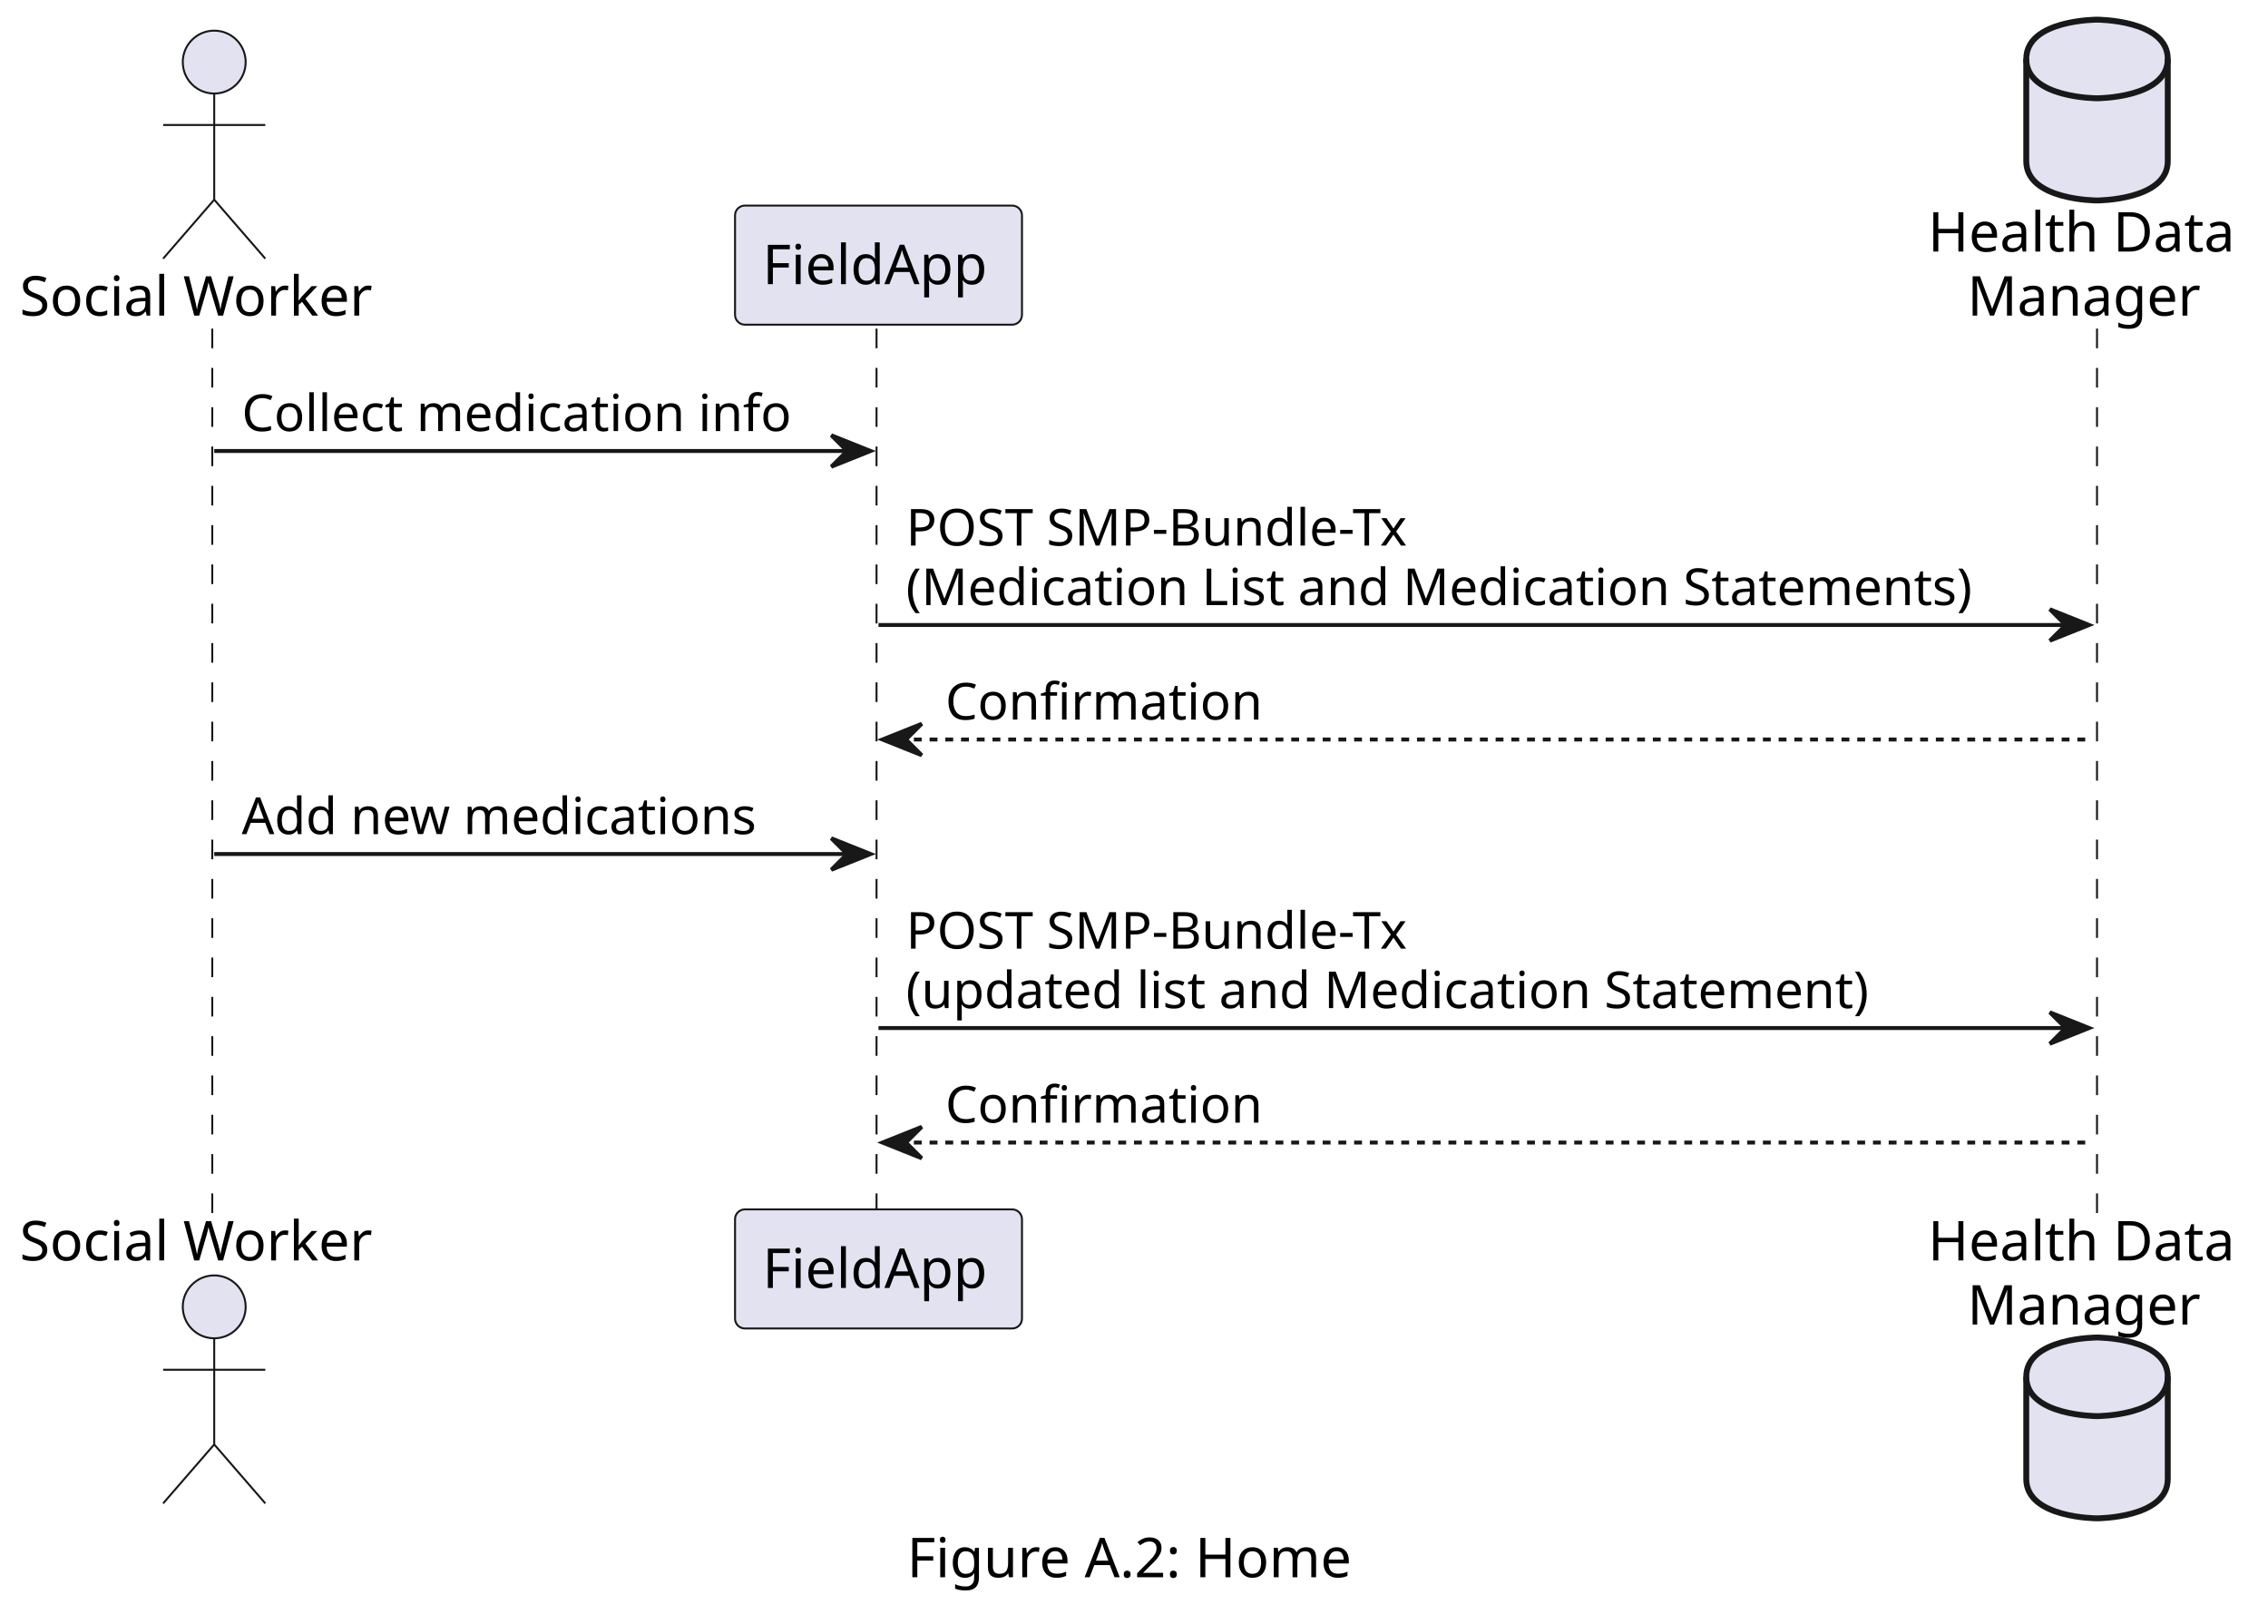
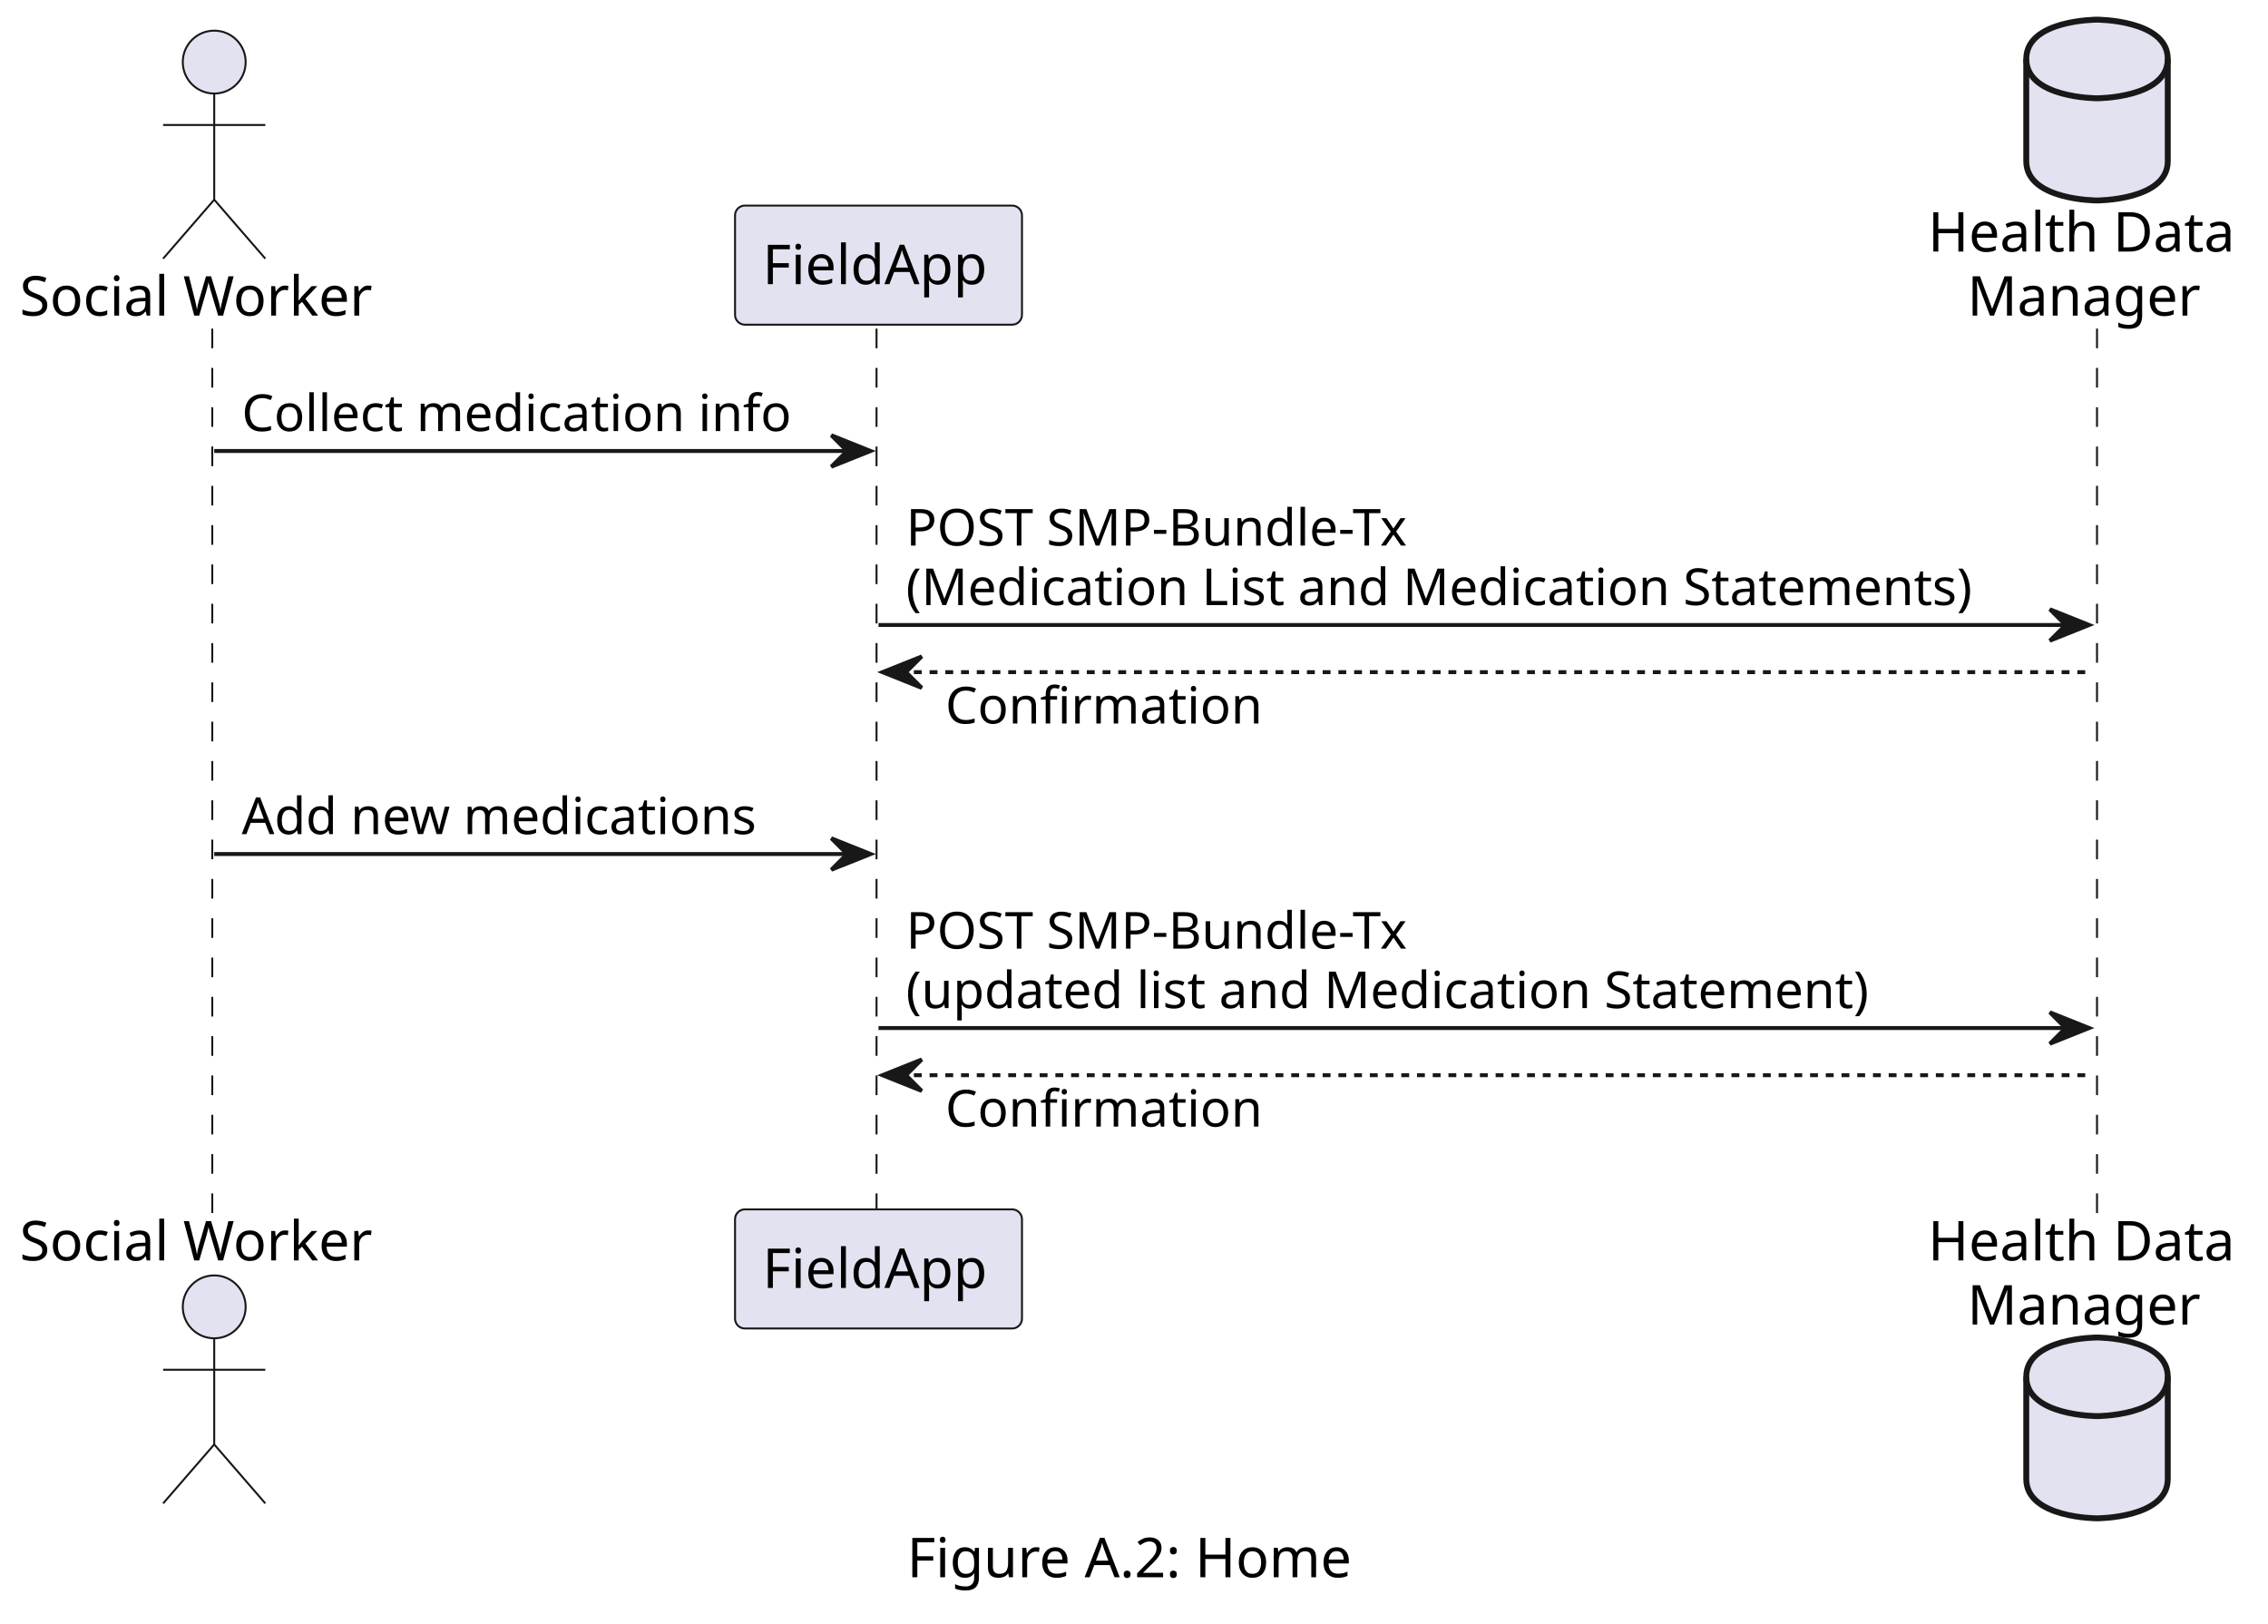
<svg xmlns="http://www.w3.org/2000/svg" contentStyleType="text/css" height="413px" preserveAspectRatio="none" style="width:577px;height:413px;background:#FFFFFF;" version="1.1" viewBox="0 0 577 413" width="577px" zoomAndPan="magnify">
  <defs />
  <g>
    <text fill="#000000" font-family="sans-serif" font-size="14" lengthAdjust="spacing" textLength="119" x="230.75" y="401.245">Figure A.2: Home</text>
    <line style="stroke:#181818;stroke-width:0.5;stroke-dasharray:5.0,5.0;" x1="54" x2="54" y1="83.594" y2="308.656" />
    <line style="stroke:#181818;stroke-width:0.5;stroke-dasharray:5.0,5.0;" x1="223" x2="223" y1="83.594" y2="308.656" />
    <line style="stroke:#181818;stroke-width:0.5;stroke-dasharray:5.0,5.0;" x1="533.5" x2="533.5" y1="83.594" y2="308.656" />
    <text fill="#000000" font-family="sans-serif" font-size="14" lengthAdjust="spacing" textLength="93" x="5" y="80.292">Social Worker</text>
    <ellipse cx="54.5" cy="15.797" fill="#E2E2F0" rx="8" ry="8" style="stroke:#181818;stroke-width:0.5;" />
    <path d="M54.5,23.797 L54.5,50.797 M41.5,31.797 L67.5,31.797 M54.5,50.797 L41.5,65.797 M54.5,50.797 L67.5,65.797 " fill="none" style="stroke:#181818;stroke-width:0.5;" />
    <text fill="#000000" font-family="sans-serif" font-size="14" lengthAdjust="spacing" textLength="93" x="5" y="320.651">Social Worker</text>
    <ellipse cx="54.5" cy="332.453" fill="#E2E2F0" rx="8" ry="8" style="stroke:#181818;stroke-width:0.5;" />
    <path d="M54.5,340.453 L54.5,367.453 M41.5,348.453 L67.5,348.453 M54.5,367.453 L41.5,382.453 M54.5,367.453 L67.5,382.453 " fill="none" style="stroke:#181818;stroke-width:0.5;" />
    <rect fill="#E2E2F0" height="30.297" rx="2.5" ry="2.5" style="stroke:#181818;stroke-width:0.5;" width="73" x="187" y="52.297" />
    <text fill="#000000" font-family="sans-serif" font-size="14" lengthAdjust="spacing" textLength="59" x="194" y="72.292">FieldApp</text>
    <rect fill="#E2E2F0" height="30.297" rx="2.5" ry="2.5" style="stroke:#181818;stroke-width:0.5;" width="73" x="187" y="307.656" />
    <text fill="#000000" font-family="sans-serif" font-size="14" lengthAdjust="spacing" textLength="59" x="194" y="327.651">FieldApp</text>
    <text fill="#000000" font-family="sans-serif" font-size="14" lengthAdjust="spacing" textLength="80" x="490.5" y="63.995">Health Data</text>
    <text fill="#000000" font-family="sans-serif" font-size="14" lengthAdjust="spacing" textLength="60" x="500.5" y="80.292">Manager</text>
    <path d="M515.5,15 C515.5,5 533.5,5 533.5,5 C533.5,5 551.5,5 551.5,15 L551.5,41 C551.5,51 533.5,51 533.5,51 C533.5,51 515.5,51 515.5,41 L515.5,15 " fill="#E2E2F0" style="stroke:#181818;stroke-width:1.5;" />
    <path d="M515.5,15 C515.5,25 533.5,25 533.5,25 C533.5,25 551.5,25 551.5,15 " fill="none" style="stroke:#181818;stroke-width:1.5;" />
    <text fill="#000000" font-family="sans-serif" font-size="14" lengthAdjust="spacing" textLength="80" x="490.5" y="320.651">Health Data</text>
    <text fill="#000000" font-family="sans-serif" font-size="14" lengthAdjust="spacing" textLength="60" x="500.5" y="336.948">Manager</text>
    <path d="M515.5,350.25 C515.5,340.25 533.5,340.25 533.5,340.25 C533.5,340.25 551.5,340.25 551.5,350.25 L551.5,376.25 C551.5,386.25 533.5,386.25 533.5,386.25 C533.5,386.25 515.5,386.25 515.5,376.25 L515.5,350.25 " fill="#E2E2F0" style="stroke:#181818;stroke-width:1.5;" />
    <path d="M515.5,350.25 C515.5,360.25 533.5,360.25 533.5,360.25 C533.5,360.25 551.5,360.25 551.5,350.25 " fill="none" style="stroke:#181818;stroke-width:1.5;" />
    <polygon fill="#181818" points="211.5,110.727,221.5,114.727,211.5,118.727,215.5,114.727" style="stroke:#181818;stroke-width:1.0;" />
    <line style="stroke:#181818;stroke-width:1.0;" x1="54.5" x2="217.5" y1="114.727" y2="114.727" />
    <text fill="#000000" font-family="sans-serif" font-size="13" lengthAdjust="spacing" textLength="145" x="61.5" y="109.661">Collect medication info</text>
    <polygon fill="#181818" points="521.5,154.992,531.5,158.992,521.5,162.992,525.5,158.992" style="stroke:#181818;stroke-width:1.0;" />
    <line style="stroke:#181818;stroke-width:1.0;" x1="223.5" x2="527.5" y1="158.992" y2="158.992" />
    <text fill="#000000" font-family="sans-serif" font-size="13" lengthAdjust="spacing" textLength="134" x="230.5" y="138.793">POST SMP-Bundle-Tx</text>
    <text fill="#000000" font-family="sans-serif" font-size="13" lengthAdjust="spacing" textLength="286" x="230.5" y="153.926">(Medication List and Medication Statements)</text>
-     <polygon fill="#181818" points="234.5,184.125,224.5,188.125,234.5,192.125,230.5,188.125" style="stroke:#181818;stroke-width:1.0;" />
-     <line style="stroke:#181818;stroke-width:1.0;stroke-dasharray:2.0,2.0;" x1="228.5" x2="532.5" y1="188.125" y2="188.125" />
-     <text fill="#000000" font-family="sans-serif" font-size="13" lengthAdjust="spacing" textLength="82" x="240.5" y="183.059">Confirmation</text>
+     <polygon fill="#181818" points="234.5,166.992,224.5,170.992,234.5,174.992,230.5,170.992" style="stroke:#181818;stroke-width:1.0;" />
+     <line style="stroke:#181818;stroke-width:1.0;stroke-dasharray:2.0,2.0;" x1="228.5" x2="532.5" y1="170.992" y2="170.992" />
+     <text fill="#000000" font-family="sans-serif" font-size="13" lengthAdjust="spacing" textLength="82" x="240.5" y="184.059">Confirmation</text>
    <polygon fill="#181818" points="211.5,213.258,221.5,217.258,211.5,221.258,215.5,217.258" style="stroke:#181818;stroke-width:1.0;" />
    <line style="stroke:#181818;stroke-width:1.0;" x1="54.5" x2="217.5" y1="217.258" y2="217.258" />
    <text fill="#000000" font-family="sans-serif" font-size="13" lengthAdjust="spacing" textLength="136" x="61.5" y="212.192">Add new medications</text>
    <polygon fill="#181818" points="521.5,257.523,531.5,261.523,521.5,265.523,525.5,261.523" style="stroke:#181818;stroke-width:1.0;" />
    <line style="stroke:#181818;stroke-width:1.0;" x1="223.5" x2="527.5" y1="261.523" y2="261.523" />
    <text fill="#000000" font-family="sans-serif" font-size="13" lengthAdjust="spacing" textLength="134" x="230.5" y="241.325">POST SMP-Bundle-Tx</text>
    <text fill="#000000" font-family="sans-serif" font-size="13" lengthAdjust="spacing" textLength="259" x="230.5" y="256.457">(updated list and Medication Statement)</text>
-     <polygon fill="#181818" points="234.5,286.656,224.5,290.656,234.5,294.656,230.5,290.656" style="stroke:#181818;stroke-width:1.0;" />
-     <line style="stroke:#181818;stroke-width:1.0;stroke-dasharray:2.0,2.0;" x1="228.5" x2="532.5" y1="290.656" y2="290.656" />
-     <text fill="#000000" font-family="sans-serif" font-size="13" lengthAdjust="spacing" textLength="82" x="240.5" y="285.59">Confirmation</text>
+     <polygon fill="#181818" points="234.5,269.523,224.5,273.523,234.5,277.523,230.5,273.523" style="stroke:#181818;stroke-width:1.0;" />
+     <line style="stroke:#181818;stroke-width:1.0;stroke-dasharray:2.0,2.0;" x1="228.5" x2="532.5" y1="273.523" y2="273.523" />
+     <text fill="#000000" font-family="sans-serif" font-size="13" lengthAdjust="spacing" textLength="82" x="240.5" y="286.59">Confirmation</text>
  </g>
</svg>
